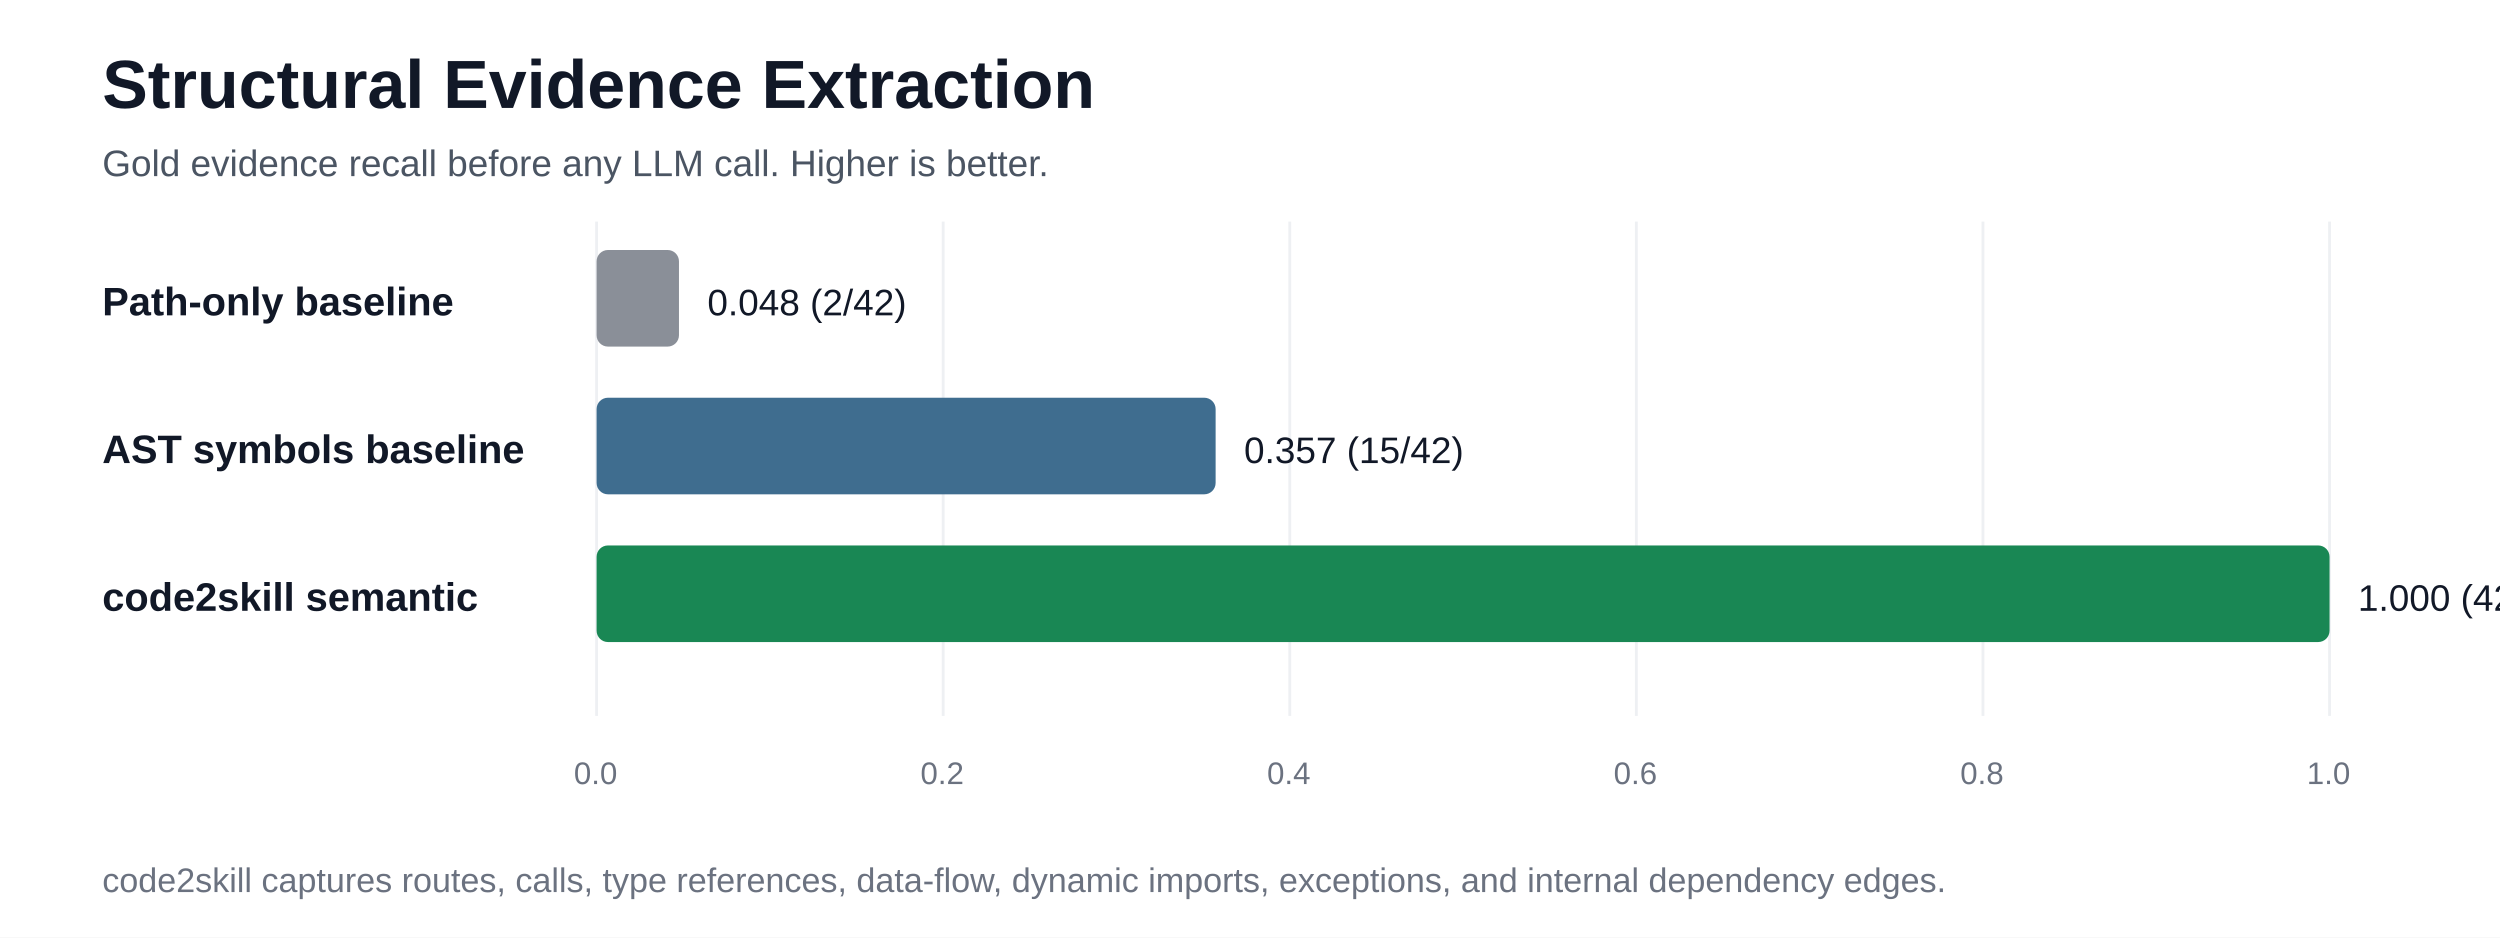
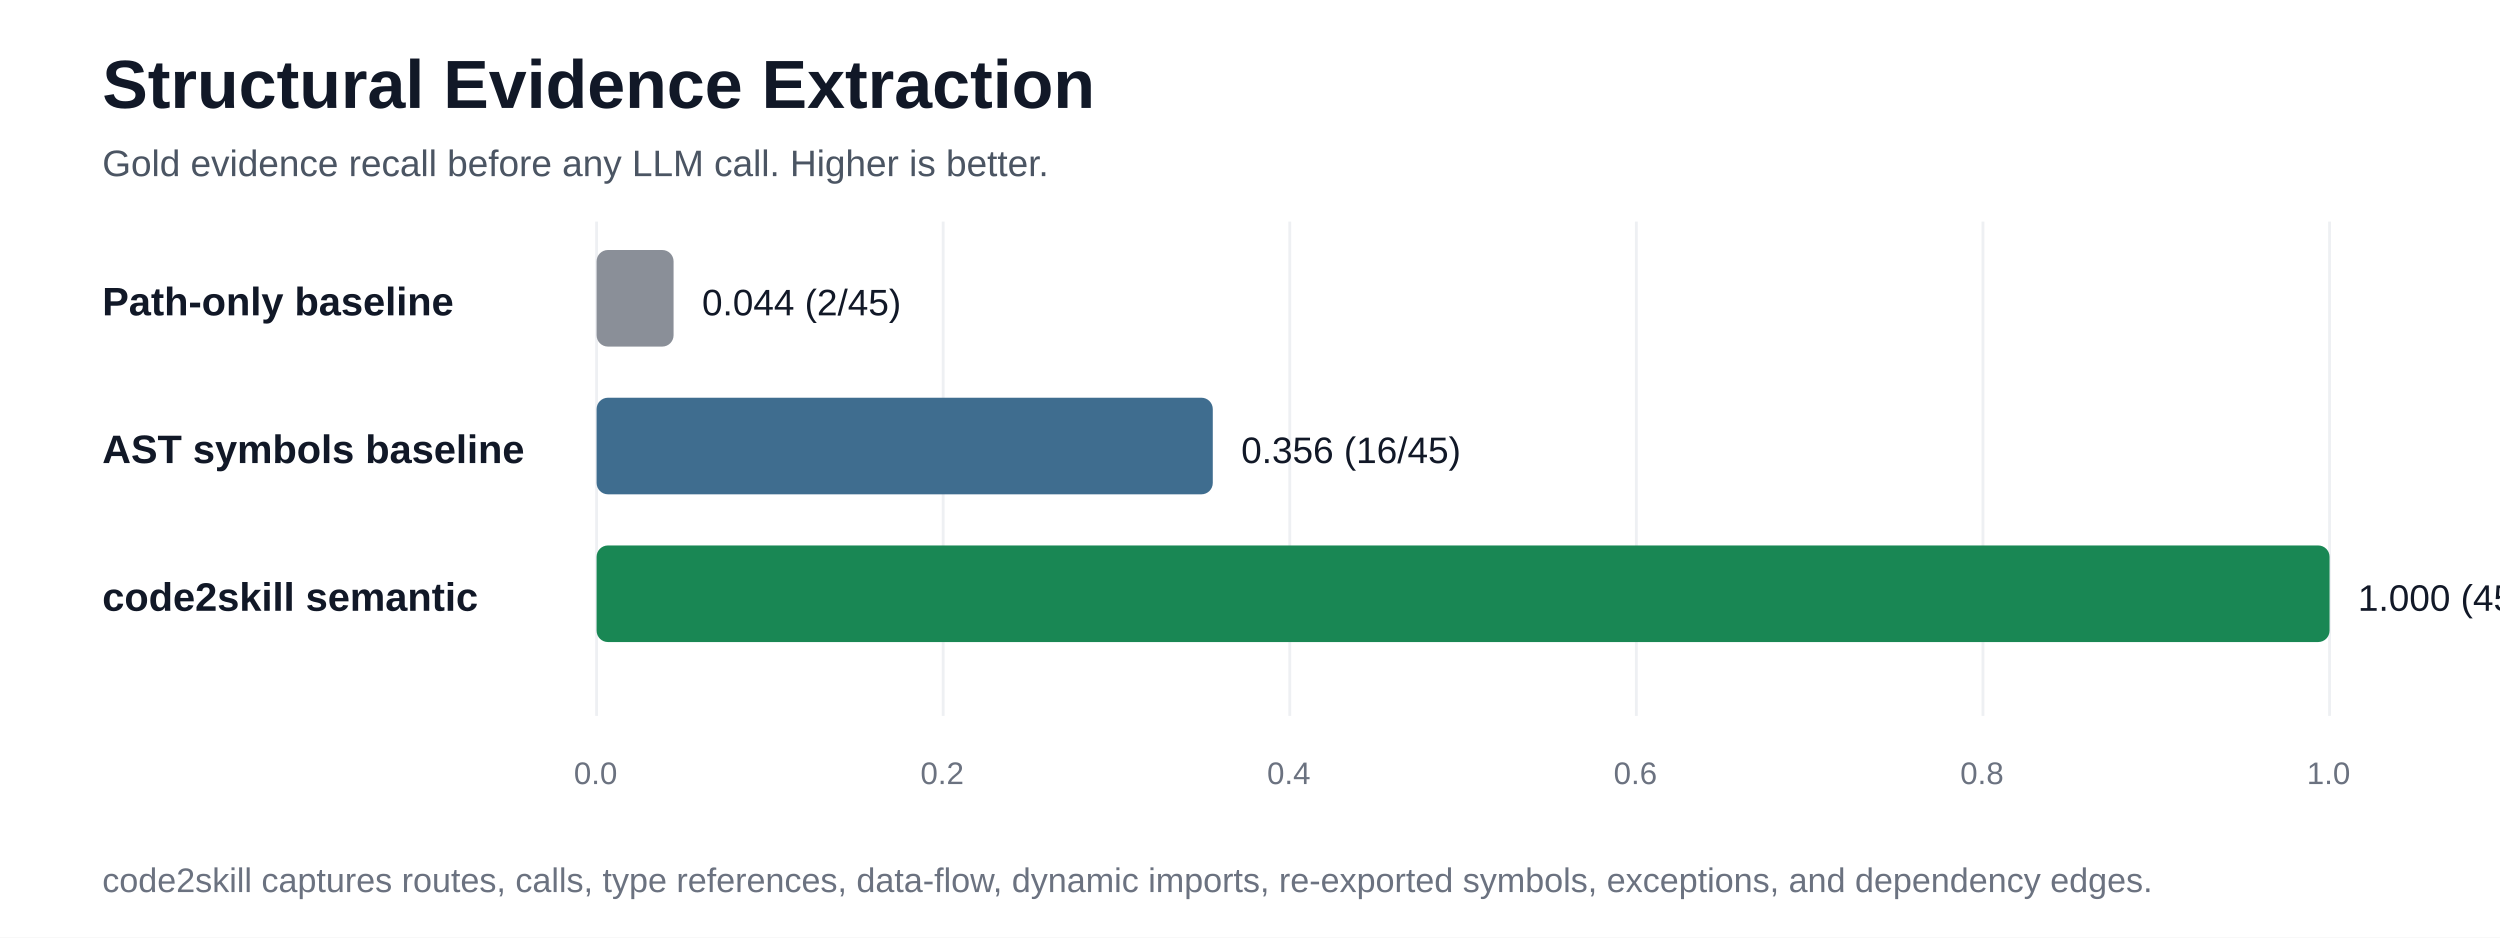
<svg xmlns="http://www.w3.org/2000/svg" width="880" height="330" viewBox="0 0 880 330" role="img" aria-labelledby="title desc">
  <rect width="880" height="330" fill="#ffffff" />
  <text x="36" y="38" font-family="Arial, sans-serif" font-size="24" font-weight="700" fill="#111827">Structural Evidence Extraction</text>
  <text x="36" y="62" font-family="Arial, sans-serif" font-size="13" fill="#4b5563">Gold evidence recall before any LLM call. Higher is better.</text>
  <line x1="210.0" y1="78" x2="210.0" y2="252" stroke="#eef0f3" />
  <text x="202.0" y="276" font-family="Arial, sans-serif" font-size="11" fill="#6b7280">0.0</text>
  <line x1="332.0" y1="78" x2="332.0" y2="252" stroke="#eef0f3" />
  <text x="324.0" y="276" font-family="Arial, sans-serif" font-size="11" fill="#6b7280">0.2</text>
  <line x1="454.0" y1="78" x2="454.0" y2="252" stroke="#eef0f3" />
  <text x="446.0" y="276" font-family="Arial, sans-serif" font-size="11" fill="#6b7280">0.4</text>
  <line x1="576.0" y1="78" x2="576.0" y2="252" stroke="#eef0f3" />
  <text x="568.0" y="276" font-family="Arial, sans-serif" font-size="11" fill="#6b7280">0.6</text>
  <line x1="698.0" y1="78" x2="698.0" y2="252" stroke="#eef0f3" />
  <text x="690.0" y="276" font-family="Arial, sans-serif" font-size="11" fill="#6b7280">0.8</text>
  <line x1="820.0" y1="78" x2="820.0" y2="252" stroke="#eef0f3" />
  <text x="812.0" y="276" font-family="Arial, sans-serif" font-size="11" fill="#6b7280">1.0</text>
  <text x="36" y="111" font-family="Arial, sans-serif" font-size="14" font-weight="700" fill="#111827">Path-only baseline</text>
-   <rect x="210" y="88" width="29.0" height="34" rx="4" fill="#8a8f98" />
-   <text x="249.0" y="111" font-family="Arial, sans-serif" font-size="13" fill="#111827">0.048 (2/42)</text>
+   <rect x="210" y="88" width="27.1" height="34" rx="4" fill="#8a8f98" />
+   <text x="247.1" y="111" font-family="Arial, sans-serif" font-size="13" fill="#111827">0.044 (2/45)</text>
  <text x="36" y="163" font-family="Arial, sans-serif" font-size="14" font-weight="700" fill="#111827">AST symbols baseline</text>
-   <rect x="210" y="140" width="217.9" height="34" rx="4" fill="#3f6d8f" />
-   <text x="437.9" y="163" font-family="Arial, sans-serif" font-size="13" fill="#111827">0.357 (15/42)</text>
+   <rect x="210" y="140" width="216.9" height="34" rx="4" fill="#3f6d8f" />
+   <text x="436.9" y="163" font-family="Arial, sans-serif" font-size="13" fill="#111827">0.356 (16/45)</text>
  <text x="36" y="215" font-family="Arial, sans-serif" font-size="14" font-weight="700" fill="#111827">code2skill semantic</text>
  <rect x="210" y="192" width="610.0" height="34" rx="4" fill="#198754" />
-   <text x="830.0" y="215" font-family="Arial, sans-serif" font-size="13" fill="#111827">1.000 (42/42)</text>
-   <text x="36" y="314" font-family="Arial, sans-serif" font-size="12" fill="#6b7280">code2skill captures routes, calls, type references, data-flow, dynamic imports, exceptions, and internal dependency edges.</text>
+   <text x="830.0" y="215" font-family="Arial, sans-serif" font-size="13" fill="#111827">1.000 (45/45)</text>
+   <text x="36" y="314" font-family="Arial, sans-serif" font-size="12" fill="#6b7280">code2skill captures routes, calls, type references, data-flow, dynamic imports, re-exported symbols, exceptions, and dependency edges.</text>
</svg>
